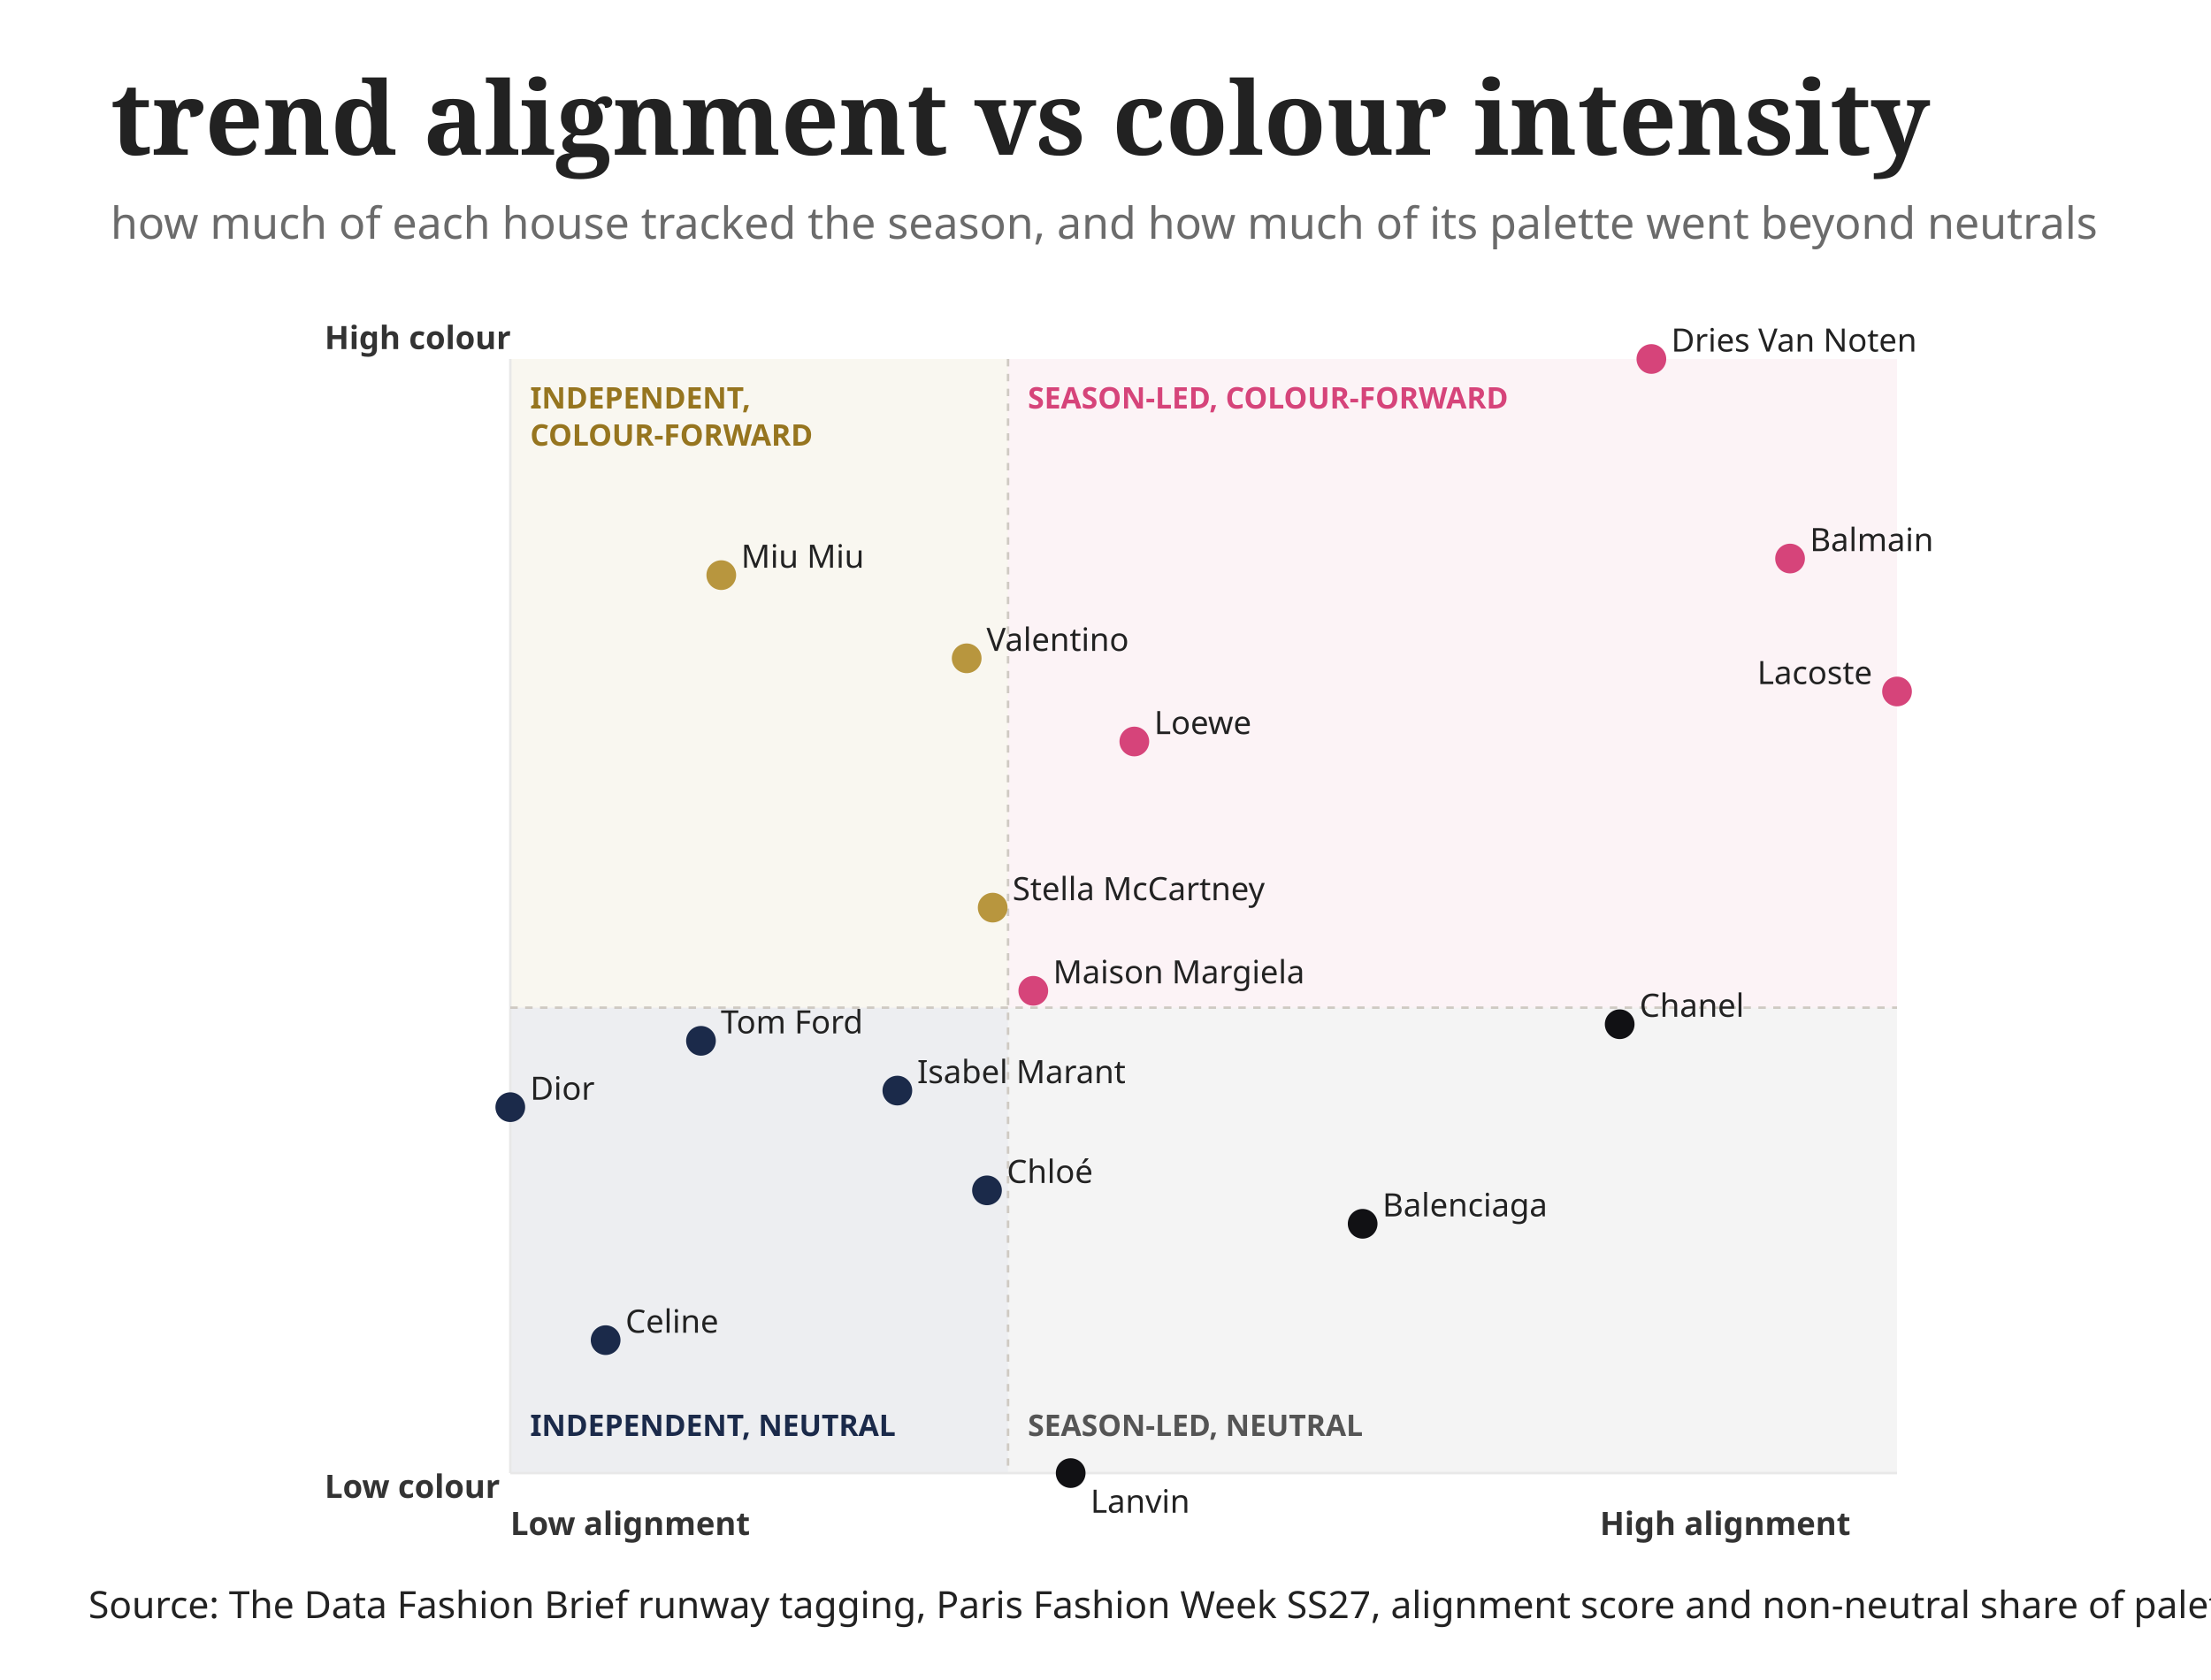
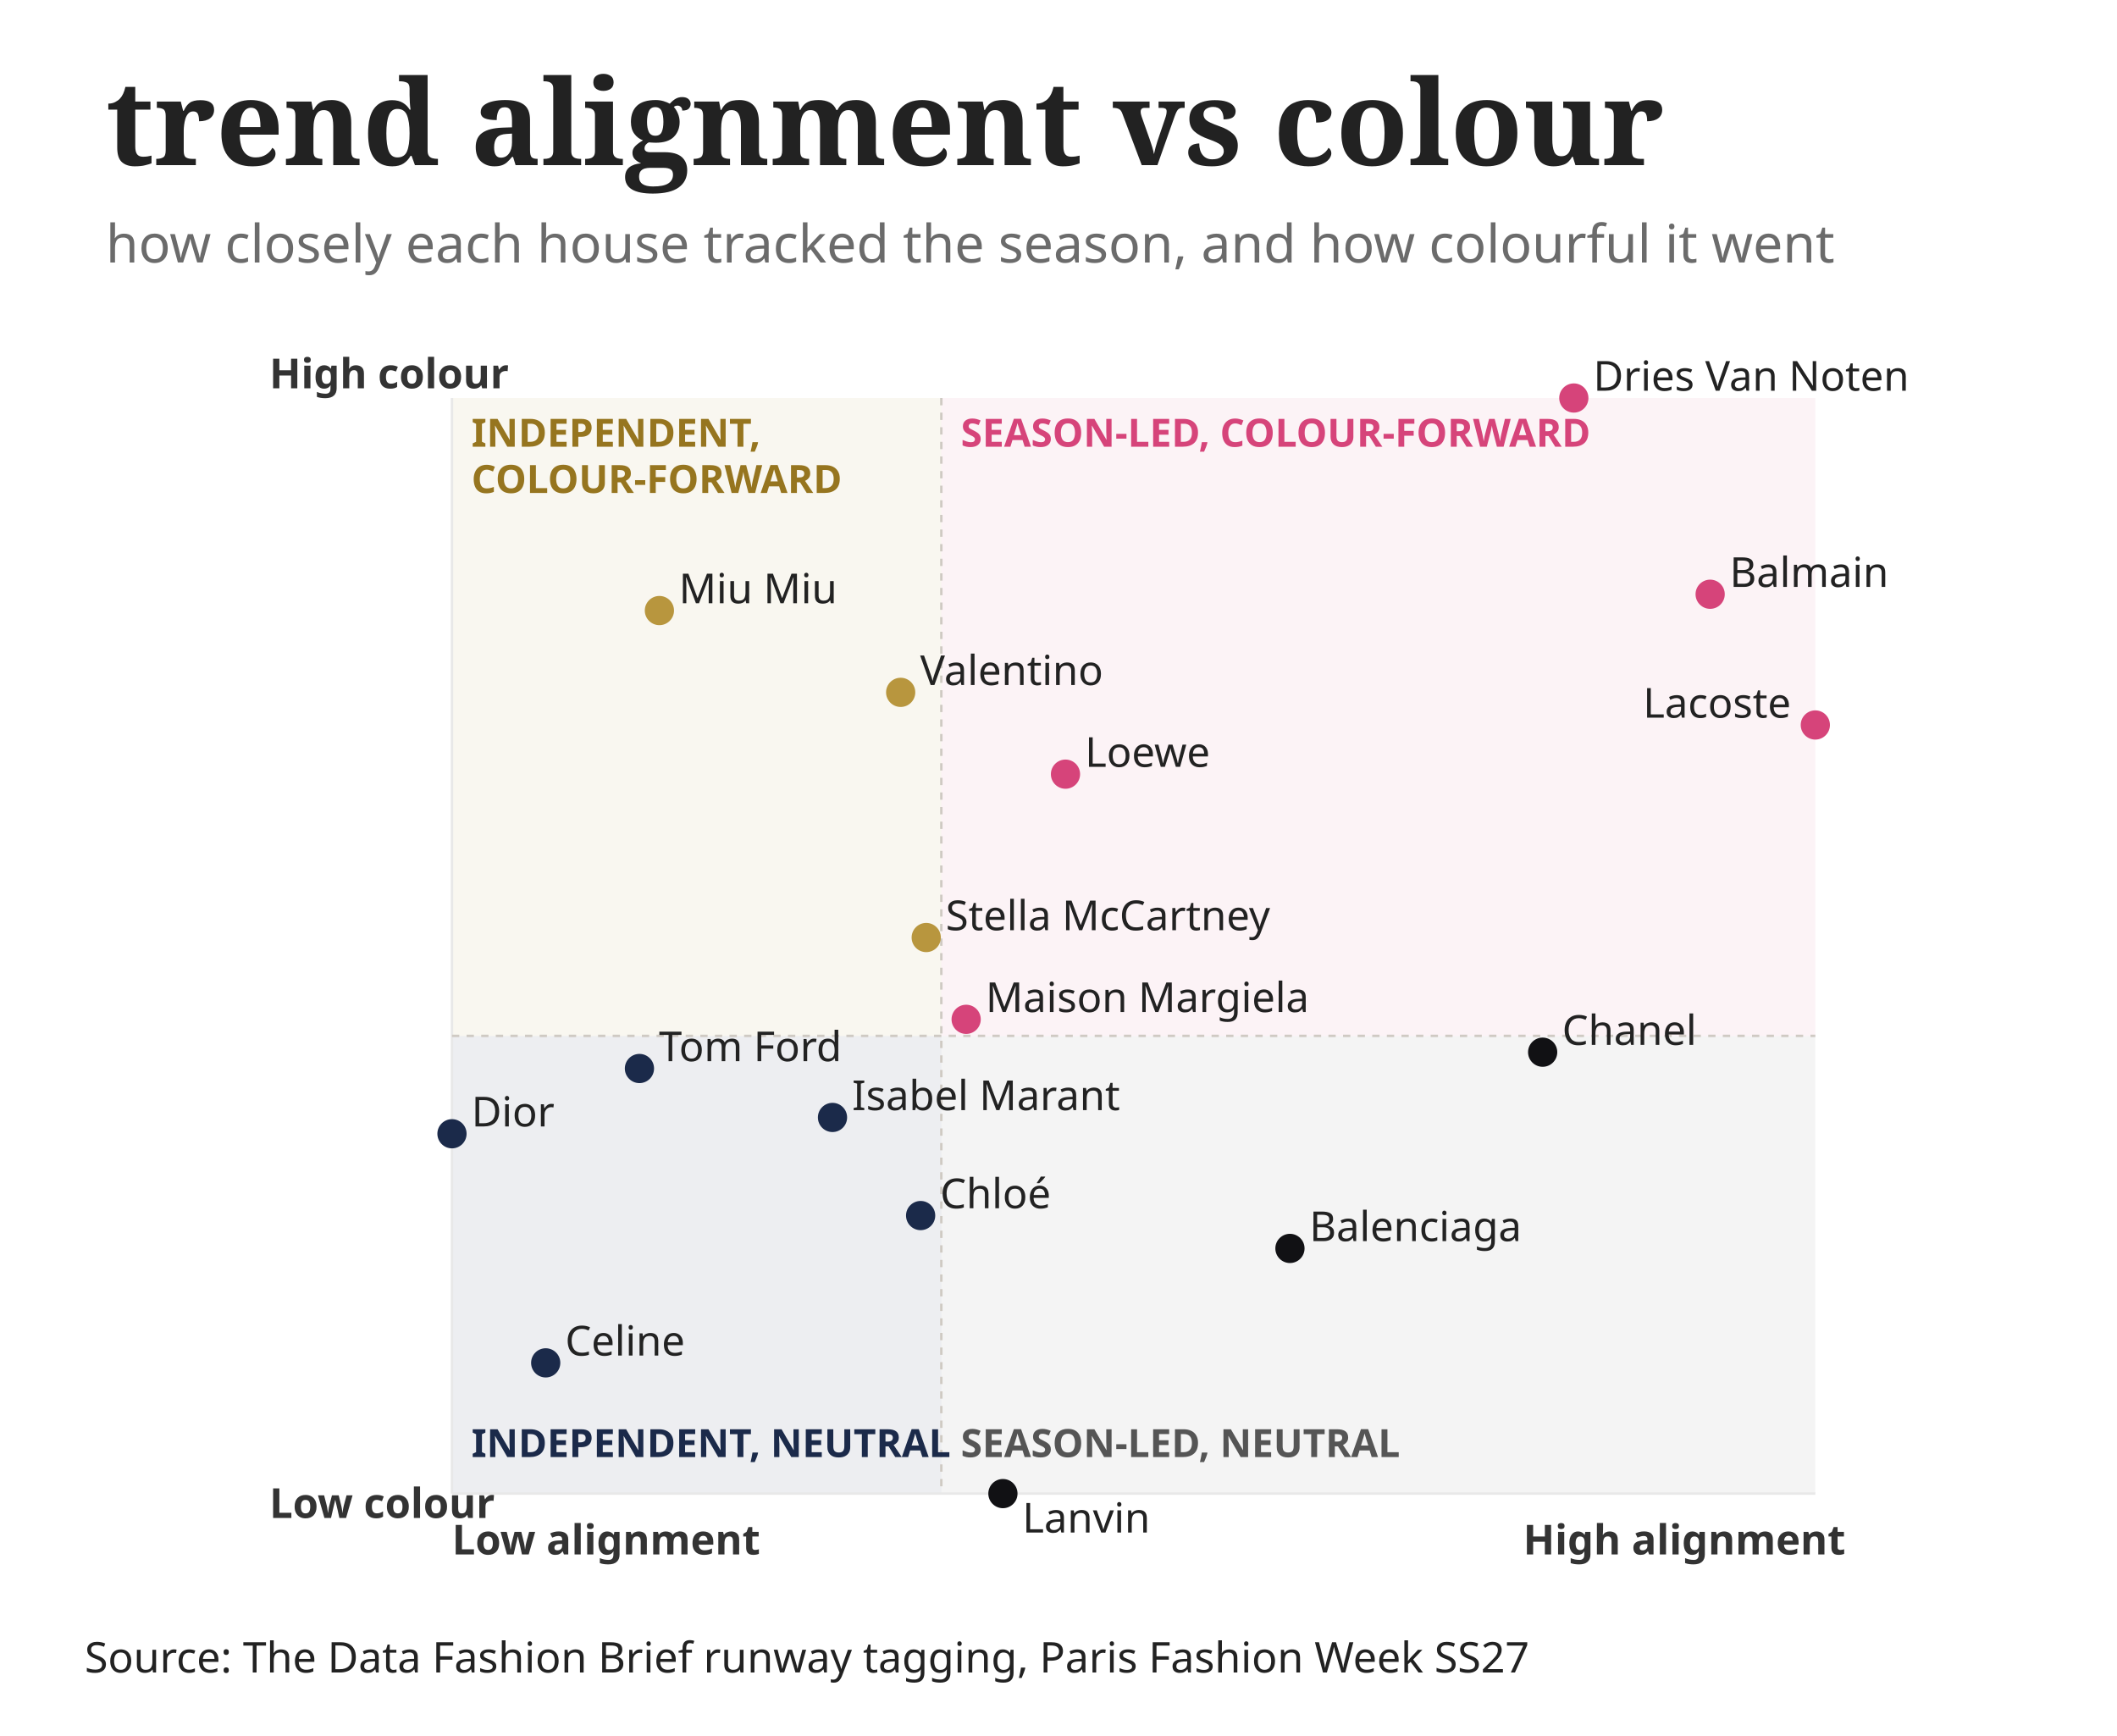
- <svg xmlns="http://www.w3.org/2000/svg" viewBox="0 0 1000 760" width="1000" height="760">
-   <rect width="1000" height="760" fill="#FFFFFF" />
-   <text x="50" y="70" font-family="'Playfair Display', Georgia, serif" font-weight="700" font-size="46" fill="#222222">trend alignment vs colour intensity</text>
-   <text x="50" y="108" font-family="'Century Gothic', 'Questrial', 'Avenir', sans-serif" font-size="20" fill="#6B6B6B">how much of each house tracked the season, and how much of its palette went beyond neutrals</text>
-   <g transform="translate(130,140) scale(1.12)">
+ <svg xmlns="http://www.w3.org/2000/svg" viewBox="0 0 1000 820" width="1000" height="820">
+   <rect width="1000" height="820" fill="#FFFFFF" />
+   <text x="50" y="78" font-family="'Playfair Display', Georgia, serif" font-weight="700" font-size="56" fill="#222222">trend alignment vs colour</text>
+   <text x="50" y="124" font-family="'Century Gothic', 'Questrial', 'Avenir', sans-serif" font-size="25" fill="#6B6B6B">how closely each house tracked the season, and how colourful it went</text>
+   <g transform="translate(110,165) scale(1.15)">
    <rect x="291" y="20" width="359" height="262" fill="#D6447A" opacity="0.07" />
    <rect x="90" y="20" width="201" height="262" fill="#B8963E" opacity="0.08" />
    <rect x="291" y="282" width="359" height="188" fill="#111114" opacity="0.05" />
    <rect x="90" y="282" width="201" height="188" fill="#1B2A4A" opacity="0.08" />
    <line x1="90" y1="20" x2="90" y2="470" stroke="#E8E8E8" stroke-width="1" />
    <line x1="90" y1="470" x2="650" y2="470" stroke="#E8E8E8" stroke-width="1" />
    <line x1="291" y1="20" x2="291" y2="470" stroke="#cfcac3" stroke-width="1" stroke-dasharray="3,3" />
    <line x1="90" y1="282" x2="650" y2="282" stroke="#cfcac3" stroke-width="1" stroke-dasharray="3,3" />
-     <text x="299" y="40" font-family="Century Gothic, Questrial, sans-serif" font-size="12" font-weight="700" fill="#D6447A">SEASON-LED, COLOUR-FORWARD</text>
-     <text x="98" y="40" font-family="Century Gothic, Questrial, sans-serif" font-size="12" font-weight="700" fill="#96751f">
+     <text x="299" y="40" font-family="Century Gothic, Questrial, sans-serif" font-size="16" font-weight="700" fill="#D6447A">SEASON-LED, COLOUR-FORWARD</text>
+     <text x="98" y="40" font-family="Century Gothic, Questrial, sans-serif" font-size="16" font-weight="700" fill="#96751f">
      <tspan x="98">INDEPENDENT,</tspan>
-       <tspan x="98" dy="15">COLOUR-FORWARD</tspan>
+       <tspan x="98" dy="19">COLOUR-FORWARD</tspan>
    </text>
-     <text x="299" y="455" font-family="Century Gothic, Questrial, sans-serif" font-size="12" font-weight="700" fill="#555">SEASON-LED, NEUTRAL</text>
-     <text x="98" y="455" font-family="Century Gothic, Questrial, sans-serif" font-size="12" font-weight="700" fill="#1B2A4A">INDEPENDENT, NEUTRAL</text>
-     <text x="90" y="495" font-family="Century Gothic, Questrial, sans-serif" font-size="13" font-weight="600" fill="#333">Low alignment</text>
-     <text x="530" y="495" font-family="Century Gothic, Questrial, sans-serif" font-size="13" font-weight="600" fill="#333">High alignment</text>
-     <text x="15" y="16" font-family="Century Gothic, Questrial, sans-serif" font-size="13" font-weight="600" fill="#333">High colour</text>
-     <text x="15" y="480" font-family="Century Gothic, Questrial, sans-serif" font-size="13" font-weight="600" fill="#333">Low colour</text>
+     <text x="299" y="455" font-family="Century Gothic, Questrial, sans-serif" font-size="16" font-weight="700" fill="#555">SEASON-LED, NEUTRAL</text>
+     <text x="98" y="455" font-family="Century Gothic, Questrial, sans-serif" font-size="16" font-weight="700" fill="#1B2A4A">INDEPENDENT, NEUTRAL</text>
+     <text x="90" y="495" font-family="Century Gothic, Questrial, sans-serif" font-size="17" font-weight="600" fill="#333">Low alignment</text>
+     <text x="530" y="495" font-family="Century Gothic, Questrial, sans-serif" font-size="17" font-weight="600" fill="#333">High alignment</text>
+     <text x="15" y="16" font-family="Century Gothic, Questrial, sans-serif" font-size="17" font-weight="600" fill="#333">High colour</text>
+     <text x="15" y="480" font-family="Century Gothic, Questrial, sans-serif" font-size="17" font-weight="600" fill="#333">Low colour</text>
    <circle cx="650.0" cy="154.3" r="6" fill="#D6447A" />
-     <text x="640.0" y="151.3" text-anchor="end" font-family="Century Gothic, Questrial, sans-serif" font-size="13" font-weight="500" fill="#222">Lacoste</text>
+     <text x="640.0" y="151.3" text-anchor="end" font-family="Century Gothic, Questrial, sans-serif" font-size="17" font-weight="500" fill="#222">Lacoste</text>
    <circle cx="606.8" cy="100.6" r="6" fill="#D6447A" />
-     <text x="614.8" y="97.6" font-family="Century Gothic, Questrial, sans-serif" font-size="13" font-weight="500" fill="#222">Balmain</text>
+     <text x="614.8" y="97.6" font-family="Century Gothic, Questrial, sans-serif" font-size="17" font-weight="500" fill="#222">Balmain</text>
    <circle cx="550.8" cy="20.0" r="6" fill="#D6447A" />
-     <text x="558.8" y="17.0" font-family="Century Gothic, Questrial, sans-serif" font-size="13" font-weight="500" fill="#222">Dries Van Noten</text>
+     <text x="558.8" y="17.0" font-family="Century Gothic, Questrial, sans-serif" font-size="17" font-weight="500" fill="#222">Dries Van Noten</text>
    <circle cx="538.0" cy="288.7" r="6" fill="#111114" />
-     <text x="546.0" y="285.7" font-family="Century Gothic, Questrial, sans-serif" font-size="13" font-weight="500" fill="#222">Chanel</text>
+     <text x="546.0" y="285.7" font-family="Century Gothic, Questrial, sans-serif" font-size="17" font-weight="500" fill="#222">Chanel</text>
    <circle cx="434.2" cy="369.3" r="6" fill="#111114" />
-     <text x="442.2" y="366.3" font-family="Century Gothic, Questrial, sans-serif" font-size="13" font-weight="500" fill="#222">Balenciaga</text>
+     <text x="442.2" y="366.3" font-family="Century Gothic, Questrial, sans-serif" font-size="17" font-weight="500" fill="#222">Balenciaga</text>
    <circle cx="342.0" cy="174.5" r="6" fill="#D6447A" />
-     <text x="350.0" y="171.5" font-family="Century Gothic, Questrial, sans-serif" font-size="13" font-weight="500" fill="#222">Loewe</text>
+     <text x="350.0" y="171.5" font-family="Century Gothic, Questrial, sans-serif" font-size="17" font-weight="500" fill="#222">Loewe</text>
    <circle cx="316.3" cy="470.0" r="6" fill="#111114" />
-     <text x="324.3" y="486.0" font-family="Century Gothic, Questrial, sans-serif" font-size="13" font-weight="500" fill="#222">Lanvin</text>
+     <text x="324.3" y="486.0" font-family="Century Gothic, Questrial, sans-serif" font-size="17" font-weight="500" fill="#222">Lanvin</text>
    <circle cx="301.2" cy="275.2" r="6" fill="#D6447A" />
-     <text x="309.2" y="272.2" font-family="Century Gothic, Questrial, sans-serif" font-size="13" font-weight="500" fill="#222">Maison Margiela</text>
+     <text x="309.2" y="272.2" font-family="Century Gothic, Questrial, sans-serif" font-size="17" font-weight="500" fill="#222">Maison Margiela</text>
    <circle cx="284.8" cy="241.6" r="6" fill="#B8963E" />
-     <text x="292.8" y="238.6" font-family="Century Gothic, Questrial, sans-serif" font-size="13" font-weight="500" fill="#222">Stella McCartney</text>
+     <text x="292.8" y="238.6" font-family="Century Gothic, Questrial, sans-serif" font-size="17" font-weight="500" fill="#222">Stella McCartney</text>
    <circle cx="282.5" cy="355.8" r="6" fill="#1B2A4A" />
-     <text x="290.5" y="352.8" font-family="Century Gothic, Questrial, sans-serif" font-size="13" font-weight="500" fill="#222">Chloé</text>
+     <text x="290.5" y="352.8" font-family="Century Gothic, Questrial, sans-serif" font-size="17" font-weight="500" fill="#222">Chloé</text>
    <circle cx="274.3" cy="140.9" r="6" fill="#B8963E" />
-     <text x="282.3" y="137.9" font-family="Century Gothic, Questrial, sans-serif" font-size="13" font-weight="500" fill="#222">Valentino</text>
+     <text x="282.3" y="137.9" font-family="Century Gothic, Questrial, sans-serif" font-size="17" font-weight="500" fill="#222">Valentino</text>
    <circle cx="246.3" cy="315.5" r="6" fill="#1B2A4A" />
-     <text x="254.3" y="312.5" font-family="Century Gothic, Questrial, sans-serif" font-size="13" font-weight="500" fill="#222">Isabel Marant</text>
+     <text x="254.3" y="312.5" font-family="Century Gothic, Questrial, sans-serif" font-size="17" font-weight="500" fill="#222">Isabel Marant</text>
    <circle cx="175.2" cy="107.3" r="6" fill="#B8963E" />
-     <text x="183.2" y="104.3" font-family="Century Gothic, Questrial, sans-serif" font-size="13" font-weight="500" fill="#222">Miu Miu</text>
+     <text x="183.2" y="104.3" font-family="Century Gothic, Questrial, sans-serif" font-size="17" font-weight="500" fill="#222">Miu Miu</text>
    <circle cx="167.0" cy="295.4" r="6" fill="#1B2A4A" />
-     <text x="175.0" y="292.4" font-family="Century Gothic, Questrial, sans-serif" font-size="13" font-weight="500" fill="#222">Tom Ford</text>
+     <text x="175.0" y="292.4" font-family="Century Gothic, Questrial, sans-serif" font-size="17" font-weight="500" fill="#222">Tom Ford</text>
    <circle cx="128.5" cy="416.3" r="6" fill="#1B2A4A" />
-     <text x="136.5" y="413.3" font-family="Century Gothic, Questrial, sans-serif" font-size="13" font-weight="500" fill="#222">Celine</text>
+     <text x="136.5" y="413.3" font-family="Century Gothic, Questrial, sans-serif" font-size="17" font-weight="500" fill="#222">Celine</text>
    <circle cx="90.0" cy="322.2" r="6" fill="#1B2A4A" />
-     <text x="98.0" y="319.2" font-family="Century Gothic, Questrial, sans-serif" font-size="13" font-weight="500" fill="#222">Dior</text>
+     <text x="98.0" y="319.2" font-family="Century Gothic, Questrial, sans-serif" font-size="17" font-weight="500" fill="#222">Dior</text>
  </g>
-   <text x="40" y="732" font-family="'Century Gothic', 'Questrial', 'Avenir', sans-serif" font-size="17" fill="#222222">Source: The Data Fashion Brief runway tagging, Paris Fashion Week SS27, alignment score and non-neutral share of palette</text>
+   <text x="40" y="790" font-family="'Century Gothic', 'Questrial', 'Avenir', sans-serif" font-size="20" fill="#222222">Source: The Data Fashion Brief runway tagging, Paris Fashion Week SS27</text>
</svg>
